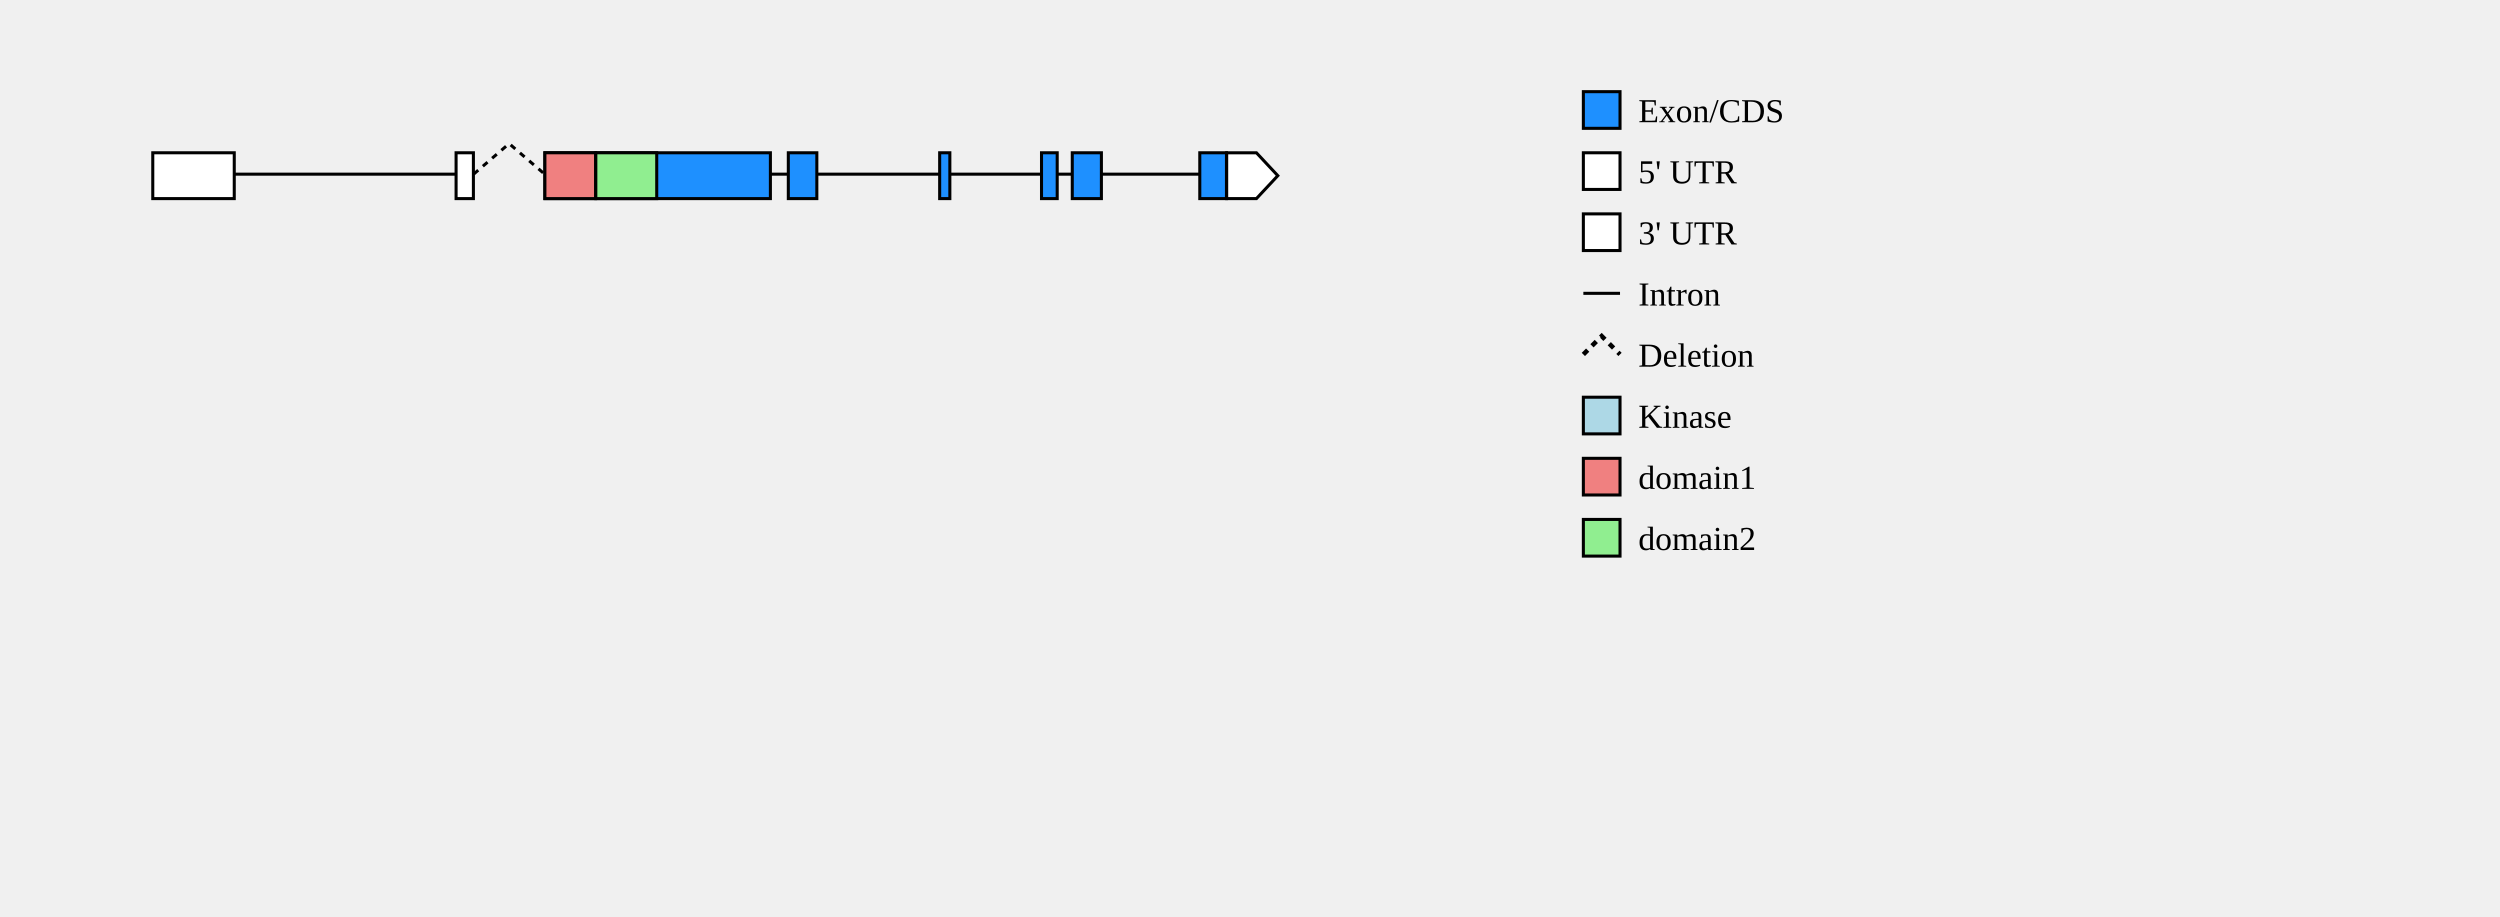
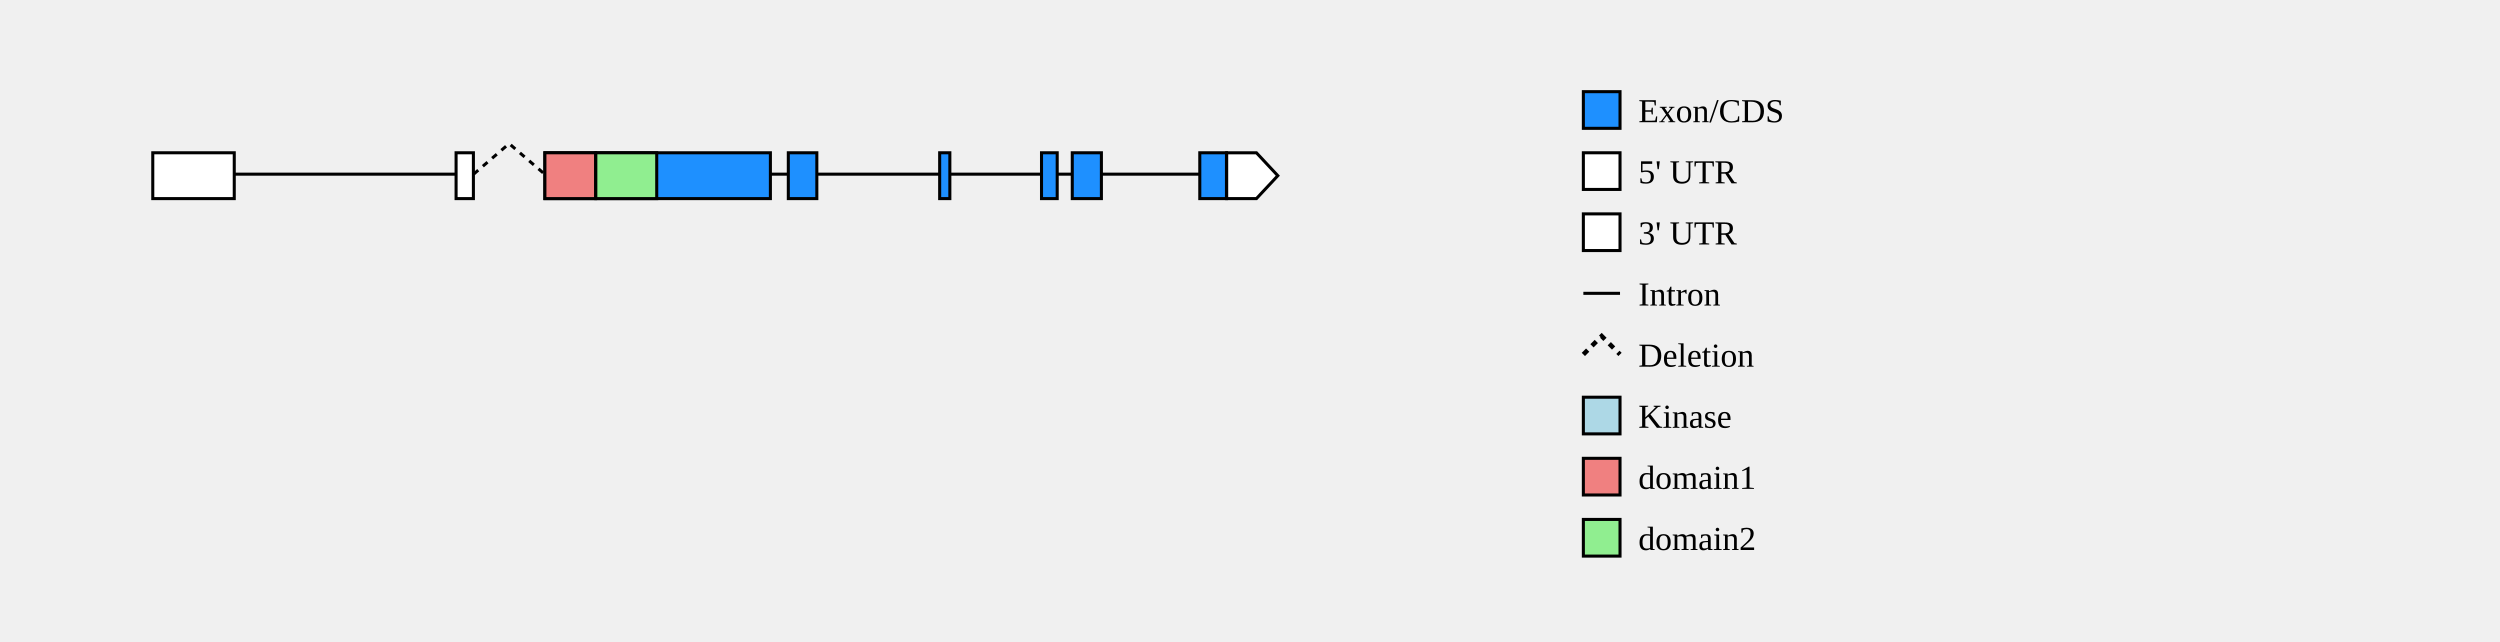
- <svg xmlns="http://www.w3.org/2000/svg" baseProfile="full" height="300" version="1.1" width="818.2">
+ <svg xmlns="http://www.w3.org/2000/svg" baseProfile="full" height="210" version="1.1" width="818.2">
  <defs />
  <rect fill="white" height="15" stroke="black" stroke-width="1" width="26.667" x="50.0" y="50" />
  <line stroke="black" stroke-width="1" x1="76.733" x2="149.2" y1="57" y2="57" />
  <rect fill="white" height="15" stroke="black" stroke-width="1" width="5.667" x="149.267" y="50" />
  <polyline fill="none" points="155.0,57 166.633,47 178.267,57" stroke="black" stroke-dasharray="2,2" stroke-width="1" />
  <rect fill="dodgerblue" height="15" stroke="black" stroke-width="1" width="73.8" x="178.333" y="50" />
  <line stroke="black" stroke-width="1" x1="252.2" x2="257.933" y1="57" y2="57" />
  <rect fill="dodgerblue" height="15" stroke="black" stroke-width="1" width="9.333" x="258.0" y="50" />
  <line stroke="black" stroke-width="1" x1="267.4" x2="307.467" y1="57" y2="57" />
  <rect fill="dodgerblue" height="15" stroke="black" stroke-width="1" width="3.333" x="307.533" y="50" />
  <line stroke="black" stroke-width="1" x1="310.933" x2="340.8" y1="57" y2="57" />
  <rect fill="dodgerblue" height="15" stroke="black" stroke-width="1" width="5.133" x="340.867" y="50" />
  <line stroke="black" stroke-width="1" x1="346.067" x2="350.867" y1="57" y2="57" />
  <rect fill="dodgerblue" height="15" stroke="black" stroke-width="1" width="9.533" x="350.933" y="50" />
  <line stroke="black" stroke-width="1" x1="360.533" x2="392.6" y1="57" y2="57" />
  <rect fill="dodgerblue" height="15" stroke="black" stroke-width="1" width="8.733" x="392.667" y="50" />
  <polygon fill="white" points="401.467,50 411.2,50 418.2,57.5 411.2,65 401.467,65" stroke="black" stroke-width="1" />
  <rect fill="lightcoral" height="15" stroke="black" stroke-width="1" width="16.6" x="178.333" y="50" />
  <rect fill="lightgreen" height="15" stroke="black" stroke-width="1" width="19.933" x="195.0" y="50" />
  <rect fill="dodgerblue" height="12" stroke="black" stroke-width="1" width="12" x="518.2" y="30" />
  <text fill="black" font-size="11px" x="536.2" y="40">Exon/CDS</text>
  <rect fill="white" height="12" stroke="black" stroke-width="1" width="12" x="518.2" y="50" />
  <text fill="black" font-size="11px" x="536.2" y="60">5' UTR</text>
  <rect fill="white" height="12" stroke="black" stroke-width="1" width="12" x="518.2" y="70" />
  <text fill="black" font-size="11px" x="536.2" y="80">3' UTR</text>
  <line stroke="black" stroke-width="1" x1="518.2" x2="530.2" y1="96" y2="96" />
  <text fill="black" font-size="11px" x="536.2" y="100">Intron</text>
  <polyline fill="none" points="518.2,116 524.2,110 530.2,116" stroke="black" stroke-dasharray="2,2" stroke-width="1.5" />
  <text fill="black" font-size="11px" x="536.2" y="120">Deletion</text>
  <rect fill="lightblue" height="12" stroke="black" stroke-width="1" width="12" x="518.2" y="130" />
  <text fill="black" font-size="11px" x="536.2" y="140">Kinase</text>
  <rect fill="lightcoral" height="12" stroke="black" stroke-width="1" width="12" x="518.2" y="150" />
  <text fill="black" font-size="11px" x="536.2" y="160">domain1</text>
  <rect fill="lightgreen" height="12" stroke="black" stroke-width="1" width="12" x="518.2" y="170" />
  <text fill="black" font-size="11px" x="536.2" y="180">domain2</text>
</svg>
